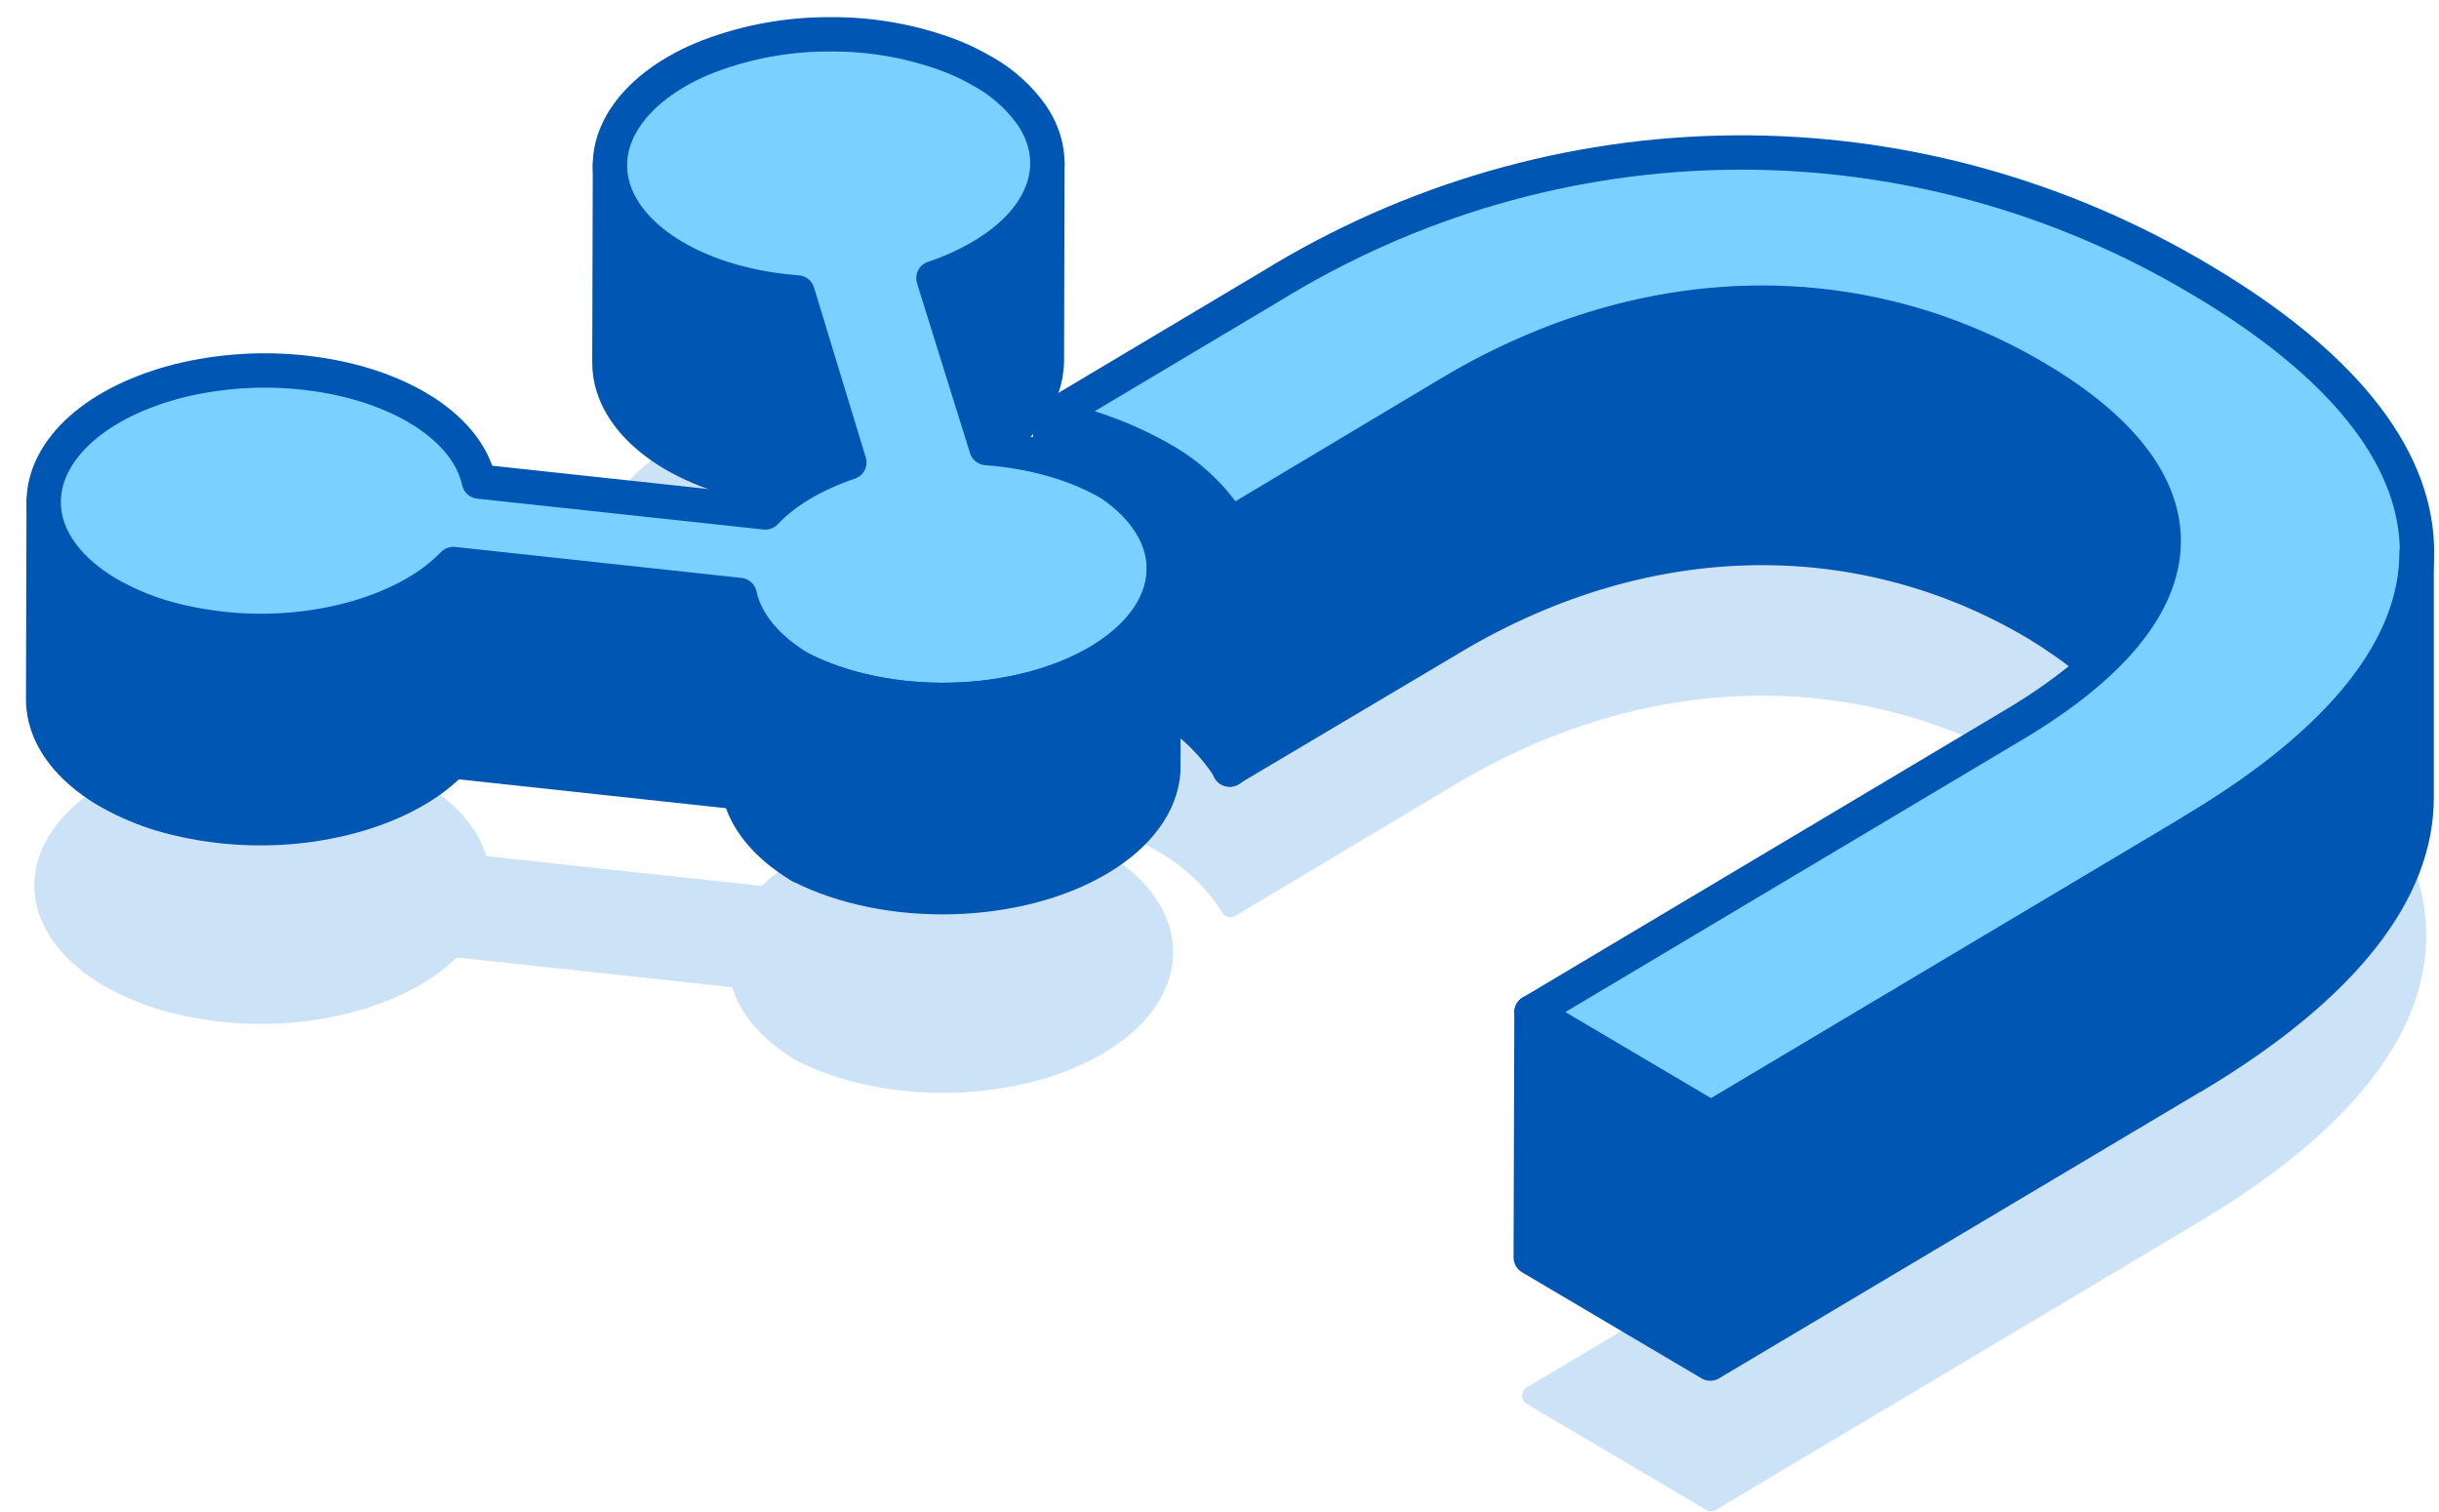
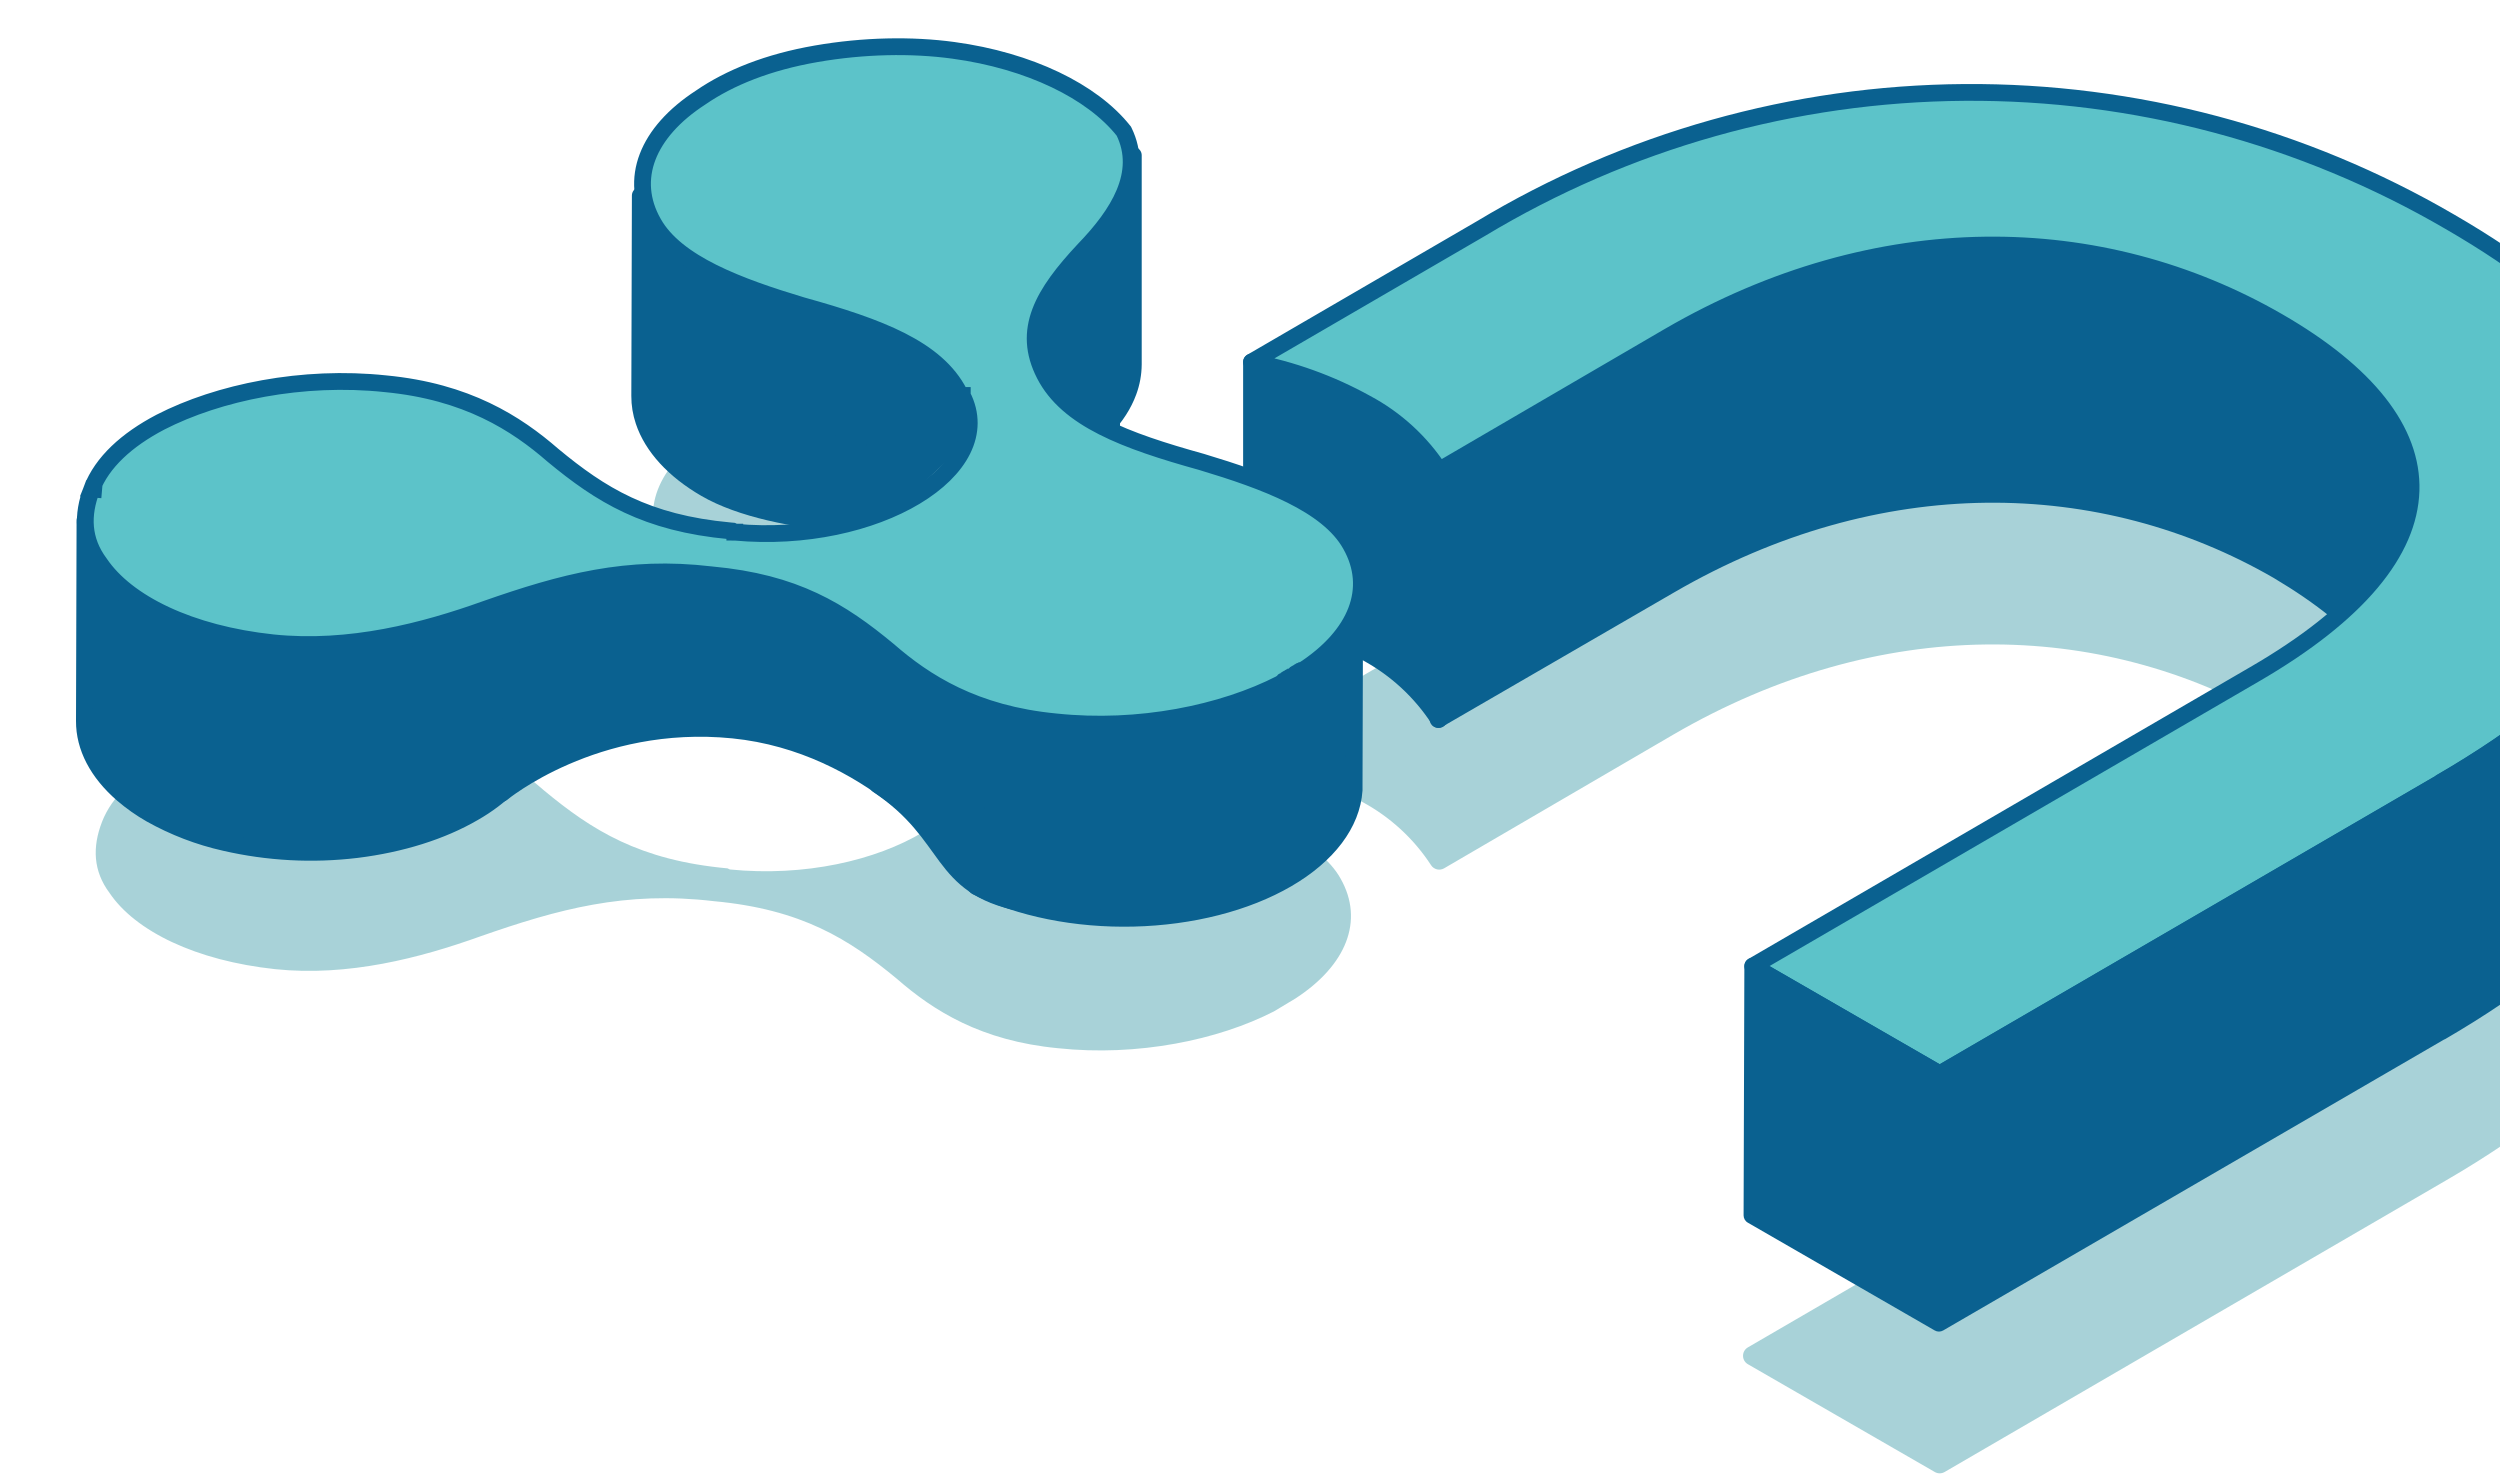
- <svg xmlns="http://www.w3.org/2000/svg" width="71" height="44" viewBox="0 0 71 44" fill="none">
-   <g opacity="0.2">
-     <path d="M12.544 22.95C13.36 23.488 13.93 24.166 14.157 24.926L22.177 25.791C22.733 25.238 23.495 24.782 24.386 24.451L23.013 19.939C21.676 19.817 20.435 19.447 19.462 18.868C19.341 18.796 19.224 18.721 19.112 18.643C18.372 18.128 17.844 17.491 17.612 16.78C17.342 15.949 17.501 15.096 18.038 14.339C18.568 13.591 19.443 12.965 20.533 12.541L20.535 12.54C21.702 12.098 22.937 11.876 24.181 11.885C25.419 11.875 26.65 12.098 27.81 12.544L27.813 12.545C28.143 12.677 28.463 12.834 28.77 13.015C29.354 13.342 29.86 13.798 30.253 14.348L30.258 14.354C30.772 15.114 30.901 15.97 30.606 16.797C30.314 17.611 29.634 18.331 28.693 18.878C28.315 19.098 27.92 19.285 27.512 19.436L28.918 23.945C30.255 24.068 31.495 24.437 32.469 25.015C32.472 25.016 32.474 25.017 32.477 25.019C32.478 25.02 32.479 25.02 32.48 25.021L32.484 25.024C33.587 25.777 34.217 26.794 34.146 27.884C34.076 28.968 33.323 29.948 32.136 30.655C30.946 31.364 29.366 31.774 27.718 31.814C26.069 31.855 24.453 31.525 23.19 30.879C23.185 30.876 23.18 30.874 23.175 30.871C22.236 30.313 21.567 29.576 21.318 28.742L13.295 27.875C12.991 28.169 12.653 28.425 12.29 28.637C11.358 29.194 10.183 29.569 8.917 29.729L8.916 29.729C7.654 29.885 6.376 29.815 5.137 29.523C4.387 29.35 3.665 29.067 2.994 28.681L2.993 28.68C2.697 28.507 2.419 28.306 2.161 28.079L2.161 28.078C1.418 27.42 0.995 26.617 1 25.766C1.005 24.916 1.432 24.111 2.179 23.444C2.926 22.778 3.968 22.277 5.166 21.975L5.168 21.974C6.406 21.674 7.685 21.595 8.949 21.742C10.213 21.888 11.381 22.253 12.307 22.802C12.388 22.85 12.467 22.899 12.544 22.95Z" fill="#006FD6" />
-     <path d="M50.497 15.325C55.31 15.29 60.044 16.582 64.202 19.066C68.233 21.453 70.554 24.189 70.628 27.09C70.703 29.998 68.518 32.899 63.967 35.605L49.945 43.962C49.861 44.012 49.757 44.012 49.673 43.962L44.447 40.874C44.363 40.824 44.311 40.732 44.311 40.633C44.311 40.534 44.362 40.442 44.446 40.392L58.468 32.034C61.376 30.308 62.664 28.58 62.712 27.006C62.761 25.441 61.585 23.857 59.132 22.407C54.271 19.535 48.134 19.398 42.368 22.834L35.956 26.667C35.831 26.742 35.67 26.703 35.591 26.578C35.104 25.813 34.436 25.186 33.65 24.755L33.646 24.753C32.671 24.2 31.616 23.811 30.521 23.6C30.41 23.579 30.323 23.489 30.303 23.374C30.284 23.259 30.337 23.145 30.435 23.086L36.845 19.265C40.969 16.721 45.684 15.36 50.497 15.325Z" fill="#006FD6" />
-   </g>
-   <path d="M35.809 15.264V22.405C35.3 21.602 34.602 20.942 33.779 20.488C32.778 19.921 31.696 19.521 30.572 19.305V12.164C31.696 12.38 32.778 12.78 33.779 13.347C34.602 13.801 35.3 14.46 35.809 15.264Z" fill="#0056B3" stroke="#0056B3" stroke-linejoin="round" />
-   <path fill-rule="evenodd" clip-rule="evenodd" d="M62.987 22.909V15.757C62.987 14.048 61.694 12.438 59.279 11.003C54.33 8.079 48.089 7.947 42.243 11.43V11.463L42.232 11.441L35.809 15.264L35.787 22.405L42.269 18.556L42.269 18.556C48.097 15.089 54.338 15.224 59.268 18.144C61.694 19.623 62.987 21.211 62.987 22.909Z" fill="#0056B3" />
-   <path d="M62.487 22.909C62.487 23.185 62.711 23.409 62.987 23.409C63.263 23.409 63.487 23.185 63.487 22.909H62.487ZM59.279 11.003L59.534 10.573L59.533 10.573L59.279 11.003ZM42.243 11.43L41.987 11.001C41.835 11.091 41.743 11.254 41.743 11.43H42.243ZM42.243 11.463L41.797 11.69C41.902 11.896 42.135 12.003 42.359 11.949C42.584 11.895 42.743 11.694 42.743 11.463H42.243ZM42.232 11.441L42.677 11.214C42.614 11.091 42.503 10.999 42.37 10.961C42.237 10.922 42.095 10.941 41.976 11.011L42.232 11.441ZM35.809 15.264L35.553 14.834C35.402 14.924 35.309 15.086 35.309 15.262L35.809 15.264ZM35.787 22.405L35.287 22.404C35.287 22.584 35.383 22.75 35.539 22.839C35.695 22.928 35.888 22.927 36.042 22.835L35.787 22.405ZM42.269 18.556L42.525 18.986C42.586 18.949 42.639 18.9 42.679 18.842L42.269 18.556ZM42.269 18.556L42.014 18.126C41.953 18.162 41.9 18.211 41.859 18.27L42.269 18.556ZM59.268 18.144L59.528 17.717L59.523 17.714L59.268 18.144ZM62.487 15.757V22.909H63.487V15.757H62.487ZM59.023 11.433C61.397 12.843 62.487 14.323 62.487 15.757H63.487C63.487 13.773 61.99 12.032 59.534 10.573L59.023 11.433ZM42.498 11.86C48.195 8.466 54.24 8.606 59.024 11.433L59.533 10.573C54.42 7.551 47.983 7.428 41.987 11.001L42.498 11.86ZM42.743 11.463V11.43H41.743V11.463H42.743ZM41.786 11.669L41.797 11.69L42.688 11.235L42.677 11.214L41.786 11.669ZM36.064 15.693L42.487 11.871L41.976 11.011L35.553 14.834L36.064 15.693ZM36.287 22.407L36.309 15.265L35.309 15.262L35.287 22.404L36.287 22.407ZM42.014 18.126L35.532 21.975L36.042 22.835L42.525 18.986L42.014 18.126ZM41.859 18.27L41.859 18.27L42.679 18.842L42.679 18.842L41.859 18.27ZM59.523 17.714C54.428 14.697 47.991 14.57 42.014 18.126L42.525 18.985C48.203 15.608 54.248 15.752 59.013 18.575L59.523 17.714ZM63.487 22.909C63.487 20.934 61.987 19.216 59.528 17.717L59.008 18.571C61.401 20.03 62.487 21.488 62.487 22.909H63.487Z" fill="#0056B3" />
-   <path d="M64.067 8.143C72.093 12.897 72.895 18.812 63.832 24.2L49.81 32.557L44.584 29.469L58.606 21.112C64.452 17.64 64.217 13.927 59.268 11.002C54.32 8.078 48.078 7.946 42.232 11.429L35.82 15.263C35.308 14.458 34.606 13.799 33.779 13.346C32.778 12.778 31.696 12.379 30.572 12.163L36.985 8.341C41.067 5.822 45.735 4.475 50.499 4.44C55.264 4.405 59.95 5.685 64.067 8.143Z" fill="#7AD1FF" stroke="#0056B3" stroke-linejoin="round" />
-   <path fill-rule="evenodd" clip-rule="evenodd" d="M70.349 16.084V23.225C70.349 25.92 68.265 28.702 63.819 31.352V31.292L63.809 31.352L49.787 39.699L49.808 32.557L63.819 24.211V24.2C68.276 21.549 70.349 18.778 70.349 16.084ZM49.808 32.557L49.787 39.699L44.56 36.61L44.582 29.469L49.808 32.557Z" fill="#0056B3" />
-   <path d="M70.849 16.084C70.849 15.808 70.626 15.584 70.349 15.584C70.073 15.584 69.849 15.808 69.849 16.084H70.849ZM63.819 31.352H63.319C63.319 31.532 63.416 31.698 63.572 31.787C63.729 31.876 63.921 31.874 64.075 31.782L63.819 31.352ZM63.819 31.292H64.319C64.319 31.032 64.121 30.816 63.862 30.794C63.603 30.772 63.371 30.951 63.327 31.207L63.819 31.292ZM63.809 31.352L64.065 31.782C64.19 31.707 64.277 31.581 64.302 31.438L63.809 31.352ZM49.787 39.699L49.287 39.697C49.286 39.877 49.383 40.044 49.539 40.133C49.696 40.222 49.888 40.22 50.043 40.128L49.787 39.699ZM49.808 32.557L49.552 32.128C49.401 32.218 49.309 32.38 49.308 32.556L49.808 32.557ZM63.819 24.211L64.075 24.641C64.227 24.551 64.319 24.387 64.319 24.211H63.819ZM63.819 24.2L63.564 23.77C63.412 23.86 63.319 24.024 63.319 24.2H63.819ZM49.787 39.699L49.532 40.129C49.687 40.22 49.878 40.222 50.034 40.133C50.19 40.045 50.286 39.879 50.287 39.7L49.787 39.699ZM49.808 32.557L50.308 32.559C50.309 32.381 50.215 32.217 50.062 32.127L49.808 32.557ZM44.56 36.61L44.06 36.608C44.06 36.786 44.154 36.95 44.306 37.04L44.56 36.61ZM44.582 29.469L44.836 29.038C44.682 28.947 44.491 28.945 44.335 29.034C44.179 29.122 44.083 29.288 44.082 29.467L44.582 29.469ZM70.849 23.225V16.084H69.849V23.225H70.849ZM64.075 31.782C68.56 29.108 70.849 26.196 70.849 23.225H69.849C69.849 25.643 67.971 28.295 63.563 30.923L64.075 31.782ZM63.319 31.292V31.352H64.319V31.292H63.319ZM63.327 31.207L63.316 31.267L64.302 31.438L64.312 31.377L63.327 31.207ZM63.553 30.923L49.531 39.269L50.043 40.128L64.065 31.782L63.553 30.923ZM50.287 39.7L50.308 32.559L49.308 32.556L49.287 39.697L50.287 39.7ZM50.064 32.987L64.075 24.641L63.563 23.782L49.552 32.128L50.064 32.987ZM63.319 24.2V24.211H64.319V24.2H63.319ZM69.849 16.084C69.849 18.502 67.982 21.143 63.564 23.77L64.075 24.63C68.57 21.956 70.849 19.055 70.849 16.084H69.849ZM50.287 39.7L50.308 32.559L49.308 32.556L49.287 39.697L50.287 39.7ZM44.306 37.04L49.532 40.129L50.041 39.268L44.815 36.179L44.306 37.04ZM44.082 29.467L44.06 36.608L45.06 36.611L45.082 29.47L44.082 29.467ZM50.062 32.127L44.836 29.038L44.328 29.899L49.554 32.988L50.062 32.127Z" fill="#0056B3" />
-   <path d="M30.49 4.76L30.475 10.502C30.473 10.768 30.426 11.032 30.335 11.282C30.073 12.017 29.448 12.691 28.543 13.217C28.103 13.474 27.638 13.683 27.156 13.843L27.172 8.101C27.654 7.942 28.119 7.732 28.559 7.475C29.465 6.948 30.089 6.275 30.351 5.54C30.442 5.291 30.489 5.026 30.49 4.76Z" fill="#0056B3" stroke="#0056B3" stroke-linejoin="round" />
-   <path d="M17.74 10.556L17.756 4.814C17.756 5.06 17.794 5.303 17.871 5.535C18.11 6.27 18.712 6.944 19.599 7.471C20.574 8.049 21.847 8.418 23.218 8.521L23.202 14.262C21.827 14.16 20.559 13.793 19.583 13.213C18.696 12.686 18.094 12.012 17.855 11.277C17.778 11.045 17.739 10.801 17.74 10.556Z" fill="#0056B3" stroke="#0056B3" stroke-linejoin="round" />
-   <path d="M24.724 13.471L24.707 19.213L23.201 14.263L23.217 8.521L24.724 13.471Z" fill="#0056B3" stroke="#0056B3" stroke-linejoin="round" />
-   <path d="M21.532 17.326L21.516 23.068L13.182 22.168L13.198 16.426L21.532 17.326Z" fill="#0056B3" stroke="#0056B3" stroke-linejoin="round" />
-   <path d="M13.198 16.425L13.182 22.166C12.87 22.483 12.519 22.755 12.138 22.978C11.245 23.512 10.107 23.877 8.868 24.034C7.637 24.186 6.39 24.119 5.182 23.834C4.457 23.667 3.759 23.393 3.112 23.02C2.831 22.856 2.567 22.665 2.322 22.45C1.624 21.83 1.251 21.098 1.256 20.349L1.272 14.607C1.272 15.356 1.639 16.088 2.338 16.708C2.583 16.923 2.847 17.114 3.128 17.278C3.775 17.651 4.473 17.925 5.198 18.092C6.406 18.377 7.653 18.445 8.884 18.293C10.122 18.141 11.261 17.775 12.154 17.236C12.535 17.014 12.886 16.741 13.198 16.425Z" fill="#0056B3" stroke="#0056B3" stroke-linejoin="round" />
-   <path d="M23.313 19.469L23.297 25.211C22.323 24.632 21.699 23.878 21.518 23.066L21.534 17.324C21.713 18.138 22.339 18.892 23.313 19.469Z" fill="#0056B3" stroke="#0056B3" stroke-linejoin="round" />
-   <path d="M28.637 2.094C29.187 2.403 29.664 2.831 30.034 3.349C30.503 4.042 30.613 4.804 30.35 5.538C30.088 6.271 29.464 6.946 28.559 7.472C28.119 7.729 27.654 7.939 27.172 8.098L28.715 13.044C30.089 13.147 31.357 13.514 32.333 14.092C33.387 14.812 33.937 15.745 33.875 16.702C33.813 17.659 33.143 18.57 32 19.251C30.857 19.932 29.324 20.333 27.711 20.373C26.098 20.413 24.528 20.089 23.311 19.467C22.337 18.888 21.707 18.134 21.532 17.322L13.197 16.421C12.886 16.738 12.535 17.01 12.154 17.233C11.26 17.767 10.122 18.133 8.883 18.289C7.653 18.441 6.405 18.373 5.197 18.088C4.472 17.922 3.775 17.648 3.127 17.275C2.847 17.111 2.583 16.92 2.338 16.704C1.638 16.084 1.267 15.353 1.272 14.604C1.276 13.855 1.652 13.12 2.357 12.491C3.063 11.862 4.062 11.377 5.23 11.082C6.438 10.789 7.686 10.712 8.919 10.856C10.153 10.998 11.283 11.354 12.171 11.879C13.147 12.459 13.767 13.21 13.942 14.02L22.278 14.919C22.851 14.311 23.699 13.807 24.724 13.463L23.217 8.514C21.843 8.412 20.573 8.044 19.599 7.464C18.711 6.937 18.109 6.263 17.87 5.528C17.631 4.793 17.766 4.033 18.257 3.34C18.748 2.647 19.573 2.049 20.63 1.638C21.766 1.207 22.969 0.991 24.18 1C25.387 0.99 26.585 1.208 27.714 1.641C28.032 1.768 28.341 1.92 28.637 2.094Z" fill="#7AD1FF" stroke="#0056B3" stroke-linejoin="round" />
-   <path d="M33.881 16.564L33.865 22.306C33.865 22.353 33.865 22.4 33.865 22.447C33.803 23.404 33.133 24.315 31.989 24.996C30.846 25.677 29.314 26.078 27.701 26.118C26.088 26.158 24.517 25.834 23.301 25.212L23.317 19.47C24.533 20.092 26.105 20.416 27.717 20.376C29.328 20.336 30.861 19.935 32.005 19.254C33.15 18.573 33.819 17.662 33.881 16.705C33.88 16.658 33.881 16.611 33.881 16.564Z" fill="#0056B3" stroke="#0056B3" stroke-linejoin="round" />
+ <svg xmlns="http://www.w3.org/2000/svg" width="149" height="88" viewBox="0 0 149 88" fill="none">
+   <path d="M66.252 12.607V26.474C65.239 24.914 63.849 23.634 62.211 22.752C60.22 21.65 58.066 20.874 55.83 20.455V6.588C58.066 7.007 60.22 7.783 62.211 8.885C63.849 9.766 65.239 11.046 66.252 12.607Z" fill="#0A6190" stroke="#0A6190" stroke-linejoin="round" />
+   <path opacity="0.5" d="M117.073 28.155C127.335 28.083 137.428 30.771 146.295 35.938C154.888 40.904 159.837 46.597 159.996 52.631C160.156 58.681 155.497 64.716 145.794 70.346L115.898 87.732C115.718 87.836 115.497 87.837 115.317 87.733L104.174 81.307C103.995 81.204 103.885 81.013 103.884 80.806C103.884 80.6 103.994 80.408 104.172 80.305L134.07 62.918C140.268 59.326 143.014 55.731 143.118 52.457C143.221 49.2 140.715 45.905 135.483 42.888C125.121 36.913 112.035 36.63 99.742 43.776L86.07 51.751C85.804 51.907 85.462 51.826 85.293 51.567C84.255 49.974 82.831 48.67 81.153 47.774L81.145 47.77C79.067 46.619 76.818 45.809 74.483 45.371C74.245 45.327 74.06 45.139 74.019 44.9C73.978 44.662 74.09 44.423 74.299 44.301L87.967 36.351C96.759 31.059 106.812 28.228 117.073 28.155Z" fill="#51A6B1" />
+   <path d="M85.756 28.026V42.883C84.67 41.211 83.181 39.84 81.426 38.895C79.294 37.714 76.986 36.883 74.59 36.434V21.577C76.986 22.026 79.294 22.857 81.426 24.038C83.181 24.983 84.67 26.354 85.756 28.026Z" fill="#0A6190" stroke="#0A6190" stroke-linejoin="round" />
+   <path fill-rule="evenodd" clip-rule="evenodd" d="M143.702 43.93V29.05C143.702 25.496 140.945 22.146 135.795 19.161C125.245 13.077 111.937 12.803 99.473 20.05V20.117L99.45 20.073L85.755 28.025L85.71 42.882L99.53 34.874L99.53 34.873C111.955 27.661 125.261 27.943 135.773 34.018C140.945 37.094 143.702 40.398 143.702 43.93Z" fill="#0A6190" />
+   <path d="M143.202 43.93C143.202 44.206 143.426 44.43 143.702 44.43C143.979 44.43 144.202 44.206 144.202 43.93H143.202ZM135.795 19.161L136.046 18.728L136.045 18.728L135.795 19.161ZM99.473 20.05L99.222 19.617C99.068 19.707 98.973 19.872 98.973 20.05H99.473ZM99.473 20.117L99.03 20.348C99.137 20.552 99.369 20.657 99.592 20.602C99.816 20.547 99.973 20.347 99.973 20.117H99.473ZM99.45 20.073L99.893 19.841C99.83 19.72 99.72 19.63 99.589 19.592C99.458 19.554 99.317 19.572 99.199 19.64L99.45 20.073ZM85.755 28.025L85.504 27.593C85.35 27.682 85.256 27.846 85.255 28.024L85.755 28.025ZM85.71 42.882L85.21 42.881C85.209 43.06 85.304 43.225 85.459 43.315C85.614 43.405 85.805 43.405 85.96 43.315L85.71 42.882ZM99.53 34.874L99.781 35.306C99.842 35.271 99.895 35.223 99.936 35.165L99.53 34.874ZM99.53 34.873L99.279 34.441C99.218 34.477 99.165 34.525 99.124 34.583L99.53 34.873ZM135.773 34.018L136.028 33.588L136.023 33.585L135.773 34.018ZM143.202 29.05V43.93H144.202V29.05H143.202ZM135.545 19.593C140.657 22.557 143.202 25.777 143.202 29.05H144.202C144.202 25.214 141.233 21.735 136.046 18.728L135.545 19.593ZM99.724 20.482C112.041 13.322 125.157 13.604 135.546 19.594L136.045 18.728C125.333 12.55 111.834 12.285 99.222 19.617L99.724 20.482ZM99.973 20.117V20.05H98.973V20.117H99.973ZM99.007 20.304L99.03 20.348L99.916 19.885L99.893 19.841L99.007 20.304ZM86.006 28.457L99.701 20.505L99.199 19.64L85.504 27.593L86.006 28.457ZM86.21 42.884L86.255 28.027L85.255 28.024L85.21 42.881L86.21 42.884ZM99.279 34.441L85.459 42.45L85.96 43.315L99.781 35.306L99.279 34.441ZM99.124 34.583L99.123 34.583L99.936 35.165L99.937 35.164L99.124 34.583ZM136.023 33.585C125.349 27.417 111.852 27.143 99.279 34.441L99.781 35.306C112.059 28.18 125.173 28.47 135.522 34.451L136.023 33.585ZM144.202 43.93C144.202 40.115 141.23 36.682 136.028 33.588L135.517 34.448C140.66 37.507 143.202 40.681 143.202 43.93H144.202Z" fill="#0A6190" />
+   <path d="M146.005 13.214C163.117 23.103 164.826 35.408 145.503 46.619L115.607 64.006L104.464 57.58L134.36 40.193C146.825 32.97 146.324 25.245 135.773 19.161C125.223 13.077 111.915 12.803 99.451 20.05L85.779 28.025C84.687 26.351 83.19 24.979 81.426 24.037C79.294 22.857 76.986 22.026 74.59 21.576L88.263 13.624C96.966 8.384 106.919 5.581 117.077 5.509C127.236 5.437 137.227 8.098 146.005 13.214Z" fill="#5CC3C9" stroke="#0A6190" stroke-linejoin="round" />
+   <path fill-rule="evenodd" clip-rule="evenodd" d="M159.403 29.734V44.591C159.403 50.197 154.959 55.985 145.48 61.499V61.372L145.457 61.499L115.561 78.863L115.561 78.863L104.418 72.437L104.464 57.58L115.607 64.006V64.006L145.48 46.642V46.619C154.982 41.105 159.403 35.34 159.403 29.734Z" fill="#0A6190" />
+   <path d="M159.903 29.734C159.903 29.458 159.679 29.234 159.403 29.234C159.127 29.234 158.903 29.458 158.903 29.734H159.903ZM145.48 61.499H144.98C144.98 61.678 145.076 61.843 145.231 61.932C145.386 62.022 145.577 62.021 145.731 61.931L145.48 61.499ZM145.48 61.372H145.98C145.98 61.113 145.782 60.897 145.524 60.874C145.266 60.851 145.033 61.03 144.988 61.285L145.48 61.372ZM145.457 61.499L145.709 61.932C145.836 61.858 145.924 61.732 145.95 61.587L145.457 61.499ZM115.561 78.863L115.061 78.862C115.061 79.041 115.156 79.207 115.311 79.296C115.466 79.386 115.657 79.385 115.812 79.296L115.561 78.863ZM115.561 78.863L116.061 78.864C116.062 78.685 115.966 78.519 115.811 78.43L115.561 78.863ZM104.418 72.437L103.918 72.435C103.918 72.615 104.013 72.781 104.169 72.87L104.418 72.437ZM104.464 57.58L104.714 57.147C104.559 57.058 104.369 57.058 104.215 57.147C104.06 57.236 103.965 57.4 103.964 57.578L104.464 57.58ZM115.607 64.006H116.107C116.107 63.827 116.011 63.662 115.857 63.573L115.607 64.006ZM115.607 64.006H115.107C115.107 64.185 115.202 64.35 115.357 64.439C115.513 64.528 115.703 64.528 115.858 64.438L115.607 64.006ZM145.48 46.642L145.731 47.075C145.885 46.985 145.98 46.821 145.98 46.642H145.48ZM145.48 46.619L145.229 46.187C145.075 46.276 144.98 46.441 144.98 46.619H145.48ZM159.903 44.591V29.734H158.903V44.591H159.903ZM145.731 61.931C155.245 56.397 159.903 50.479 159.903 44.591H158.903C158.903 49.914 154.673 55.573 145.229 61.067L145.731 61.931ZM144.98 61.372V61.499H145.98V61.372H144.98ZM144.988 61.285L144.965 61.412L145.95 61.587L145.972 61.459L144.988 61.285ZM145.206 61.067L115.31 78.431L115.812 79.296L145.709 61.932L145.206 61.067ZM116.061 78.865L116.061 78.864L115.061 78.861L115.061 78.862L116.061 78.865ZM104.169 72.87L115.311 79.296L115.811 78.43L104.668 72.004L104.169 72.87ZM103.964 57.578L103.918 72.435L104.918 72.439L104.964 57.581L103.964 57.578ZM115.857 63.573L104.714 57.147L104.214 58.013L115.357 64.439L115.857 63.573ZM116.107 64.006V64.006H115.107V64.006H116.107ZM115.858 64.438L145.731 47.075L145.229 46.21L115.356 63.574L115.858 64.438ZM144.98 46.619V46.642H145.98V46.619H144.98ZM158.903 29.734C158.903 35.057 154.696 40.693 145.229 46.187L145.731 47.052C155.268 41.517 159.903 35.623 159.903 29.734H158.903Z" fill="#0A6190" />
+   <path opacity="0.5" d="M56.638 23.112C54.269 22.79 51.523 22.838 48.796 23.313C46.069 23.787 43.883 24.664 42.231 25.802C39.177 27.782 38.116 30.457 39.534 32.953C40.811 35.242 44.403 36.577 48.115 37.694C52.751 38.983 56.343 40.318 57.772 43.098C57.772 43.098 57.773 43.098 57.906 43.163C60.468 47.882 52.435 52.709 43.498 51.82C43.498 51.82 43.498 51.82 43.364 51.755C38.109 51.274 35.283 49.479 32.432 47.117C30.256 45.223 27.43 43.428 22.831 42.989C18.098 42.485 13.3 43.477 9.972 45.185C8.054 46.192 6.67 47.46 6.082 48.978C5.494 50.496 5.556 51.914 6.529 53.221C8.067 55.499 11.677 57.259 16.41 57.763C20.747 58.213 25.017 57.103 28.624 55.809C33.264 54.185 37.273 53.087 42.534 53.709C47.789 54.191 50.615 55.985 53.466 58.347C55.642 60.242 58.468 62.037 63.067 62.475C67.8 62.979 72.598 61.988 75.926 60.28C76.181 60.127 76.308 60.05 76.563 59.897C76.818 59.743 76.946 59.667 77.201 59.514C80.255 57.533 81.316 54.858 79.898 52.362C78.621 50.074 75.029 48.738 71.317 47.622C66.681 46.332 63.089 44.997 61.66 42.218C60.23 39.438 61.57 37.177 64.071 34.51C66.074 32.434 67.542 30.096 66.392 27.731C64.592 25.465 60.982 23.704 56.638 23.112Z" fill="#51A6B1" />
+   <path d="M67.546 9.255V21.72C67.542 22.274 67.441 22.824 67.248 23.344C66.688 24.873 65.357 26.275 63.428 27.369C62.489 27.903 61.498 28.339 60.47 28.671L60.504 16.725C61.532 16.394 62.523 15.958 63.462 15.424C65.391 14.327 65.657 12.888 66.216 11.359C66.41 10.84 66.215 8.617 66.216 8.062L67.546 9.255Z" fill="#0A6190" stroke="#0A6190" stroke-linejoin="round" />
+   <path d="M38.127 23.599L38.161 11.654C38.16 12.164 38.242 12.67 38.405 13.153C38.916 14.682 40.862 16.006 42.755 17.102C44.833 18.304 47.41 19.028 50.334 19.241L50.3 31.186C47.369 30.974 44.138 30.333 42.057 29.126C40.164 28.029 38.882 26.628 38.371 25.099C38.208 24.616 38.125 24.109 38.127 23.599Z" fill="#0A6190" stroke="#0A6190" stroke-linejoin="round" />
+   <path d="M56.88 23.082V26.379L51.109 31.73L51.144 19.784L56.88 23.082Z" fill="#0A6190" stroke="#0A6190" stroke-linejoin="round" />
+   <path d="M56.055 40.212L56.88 50.928C56.88 50.928 51.934 44.333 43.69 43.509C35.447 42.685 29.913 47.282 29.913 47.282L29.913 34.803L44.514 33.617L56.055 40.212Z" fill="#0A6190" stroke="#0A6190" stroke-linejoin="round" />
+   <path d="M30.491 34.803L30.457 46.748C29.793 47.406 29.045 47.973 28.232 48.436C26.327 49.547 23.902 50.307 21.259 50.634C18.635 50.951 15.976 50.809 13.4 50.216C11.854 49.869 10.368 49.299 8.987 48.524C8.389 48.183 7.825 47.785 7.304 47.337C5.814 46.047 5.02 44.526 5.03 42.968L5.064 31.022C5.064 32.58 5.846 34.102 7.338 35.391C7.86 35.84 8.423 36.237 9.021 36.578C10.402 37.353 11.889 37.924 13.434 38.271C16.01 38.864 18.669 39.005 21.293 38.688C23.934 38.373 26.361 37.611 28.266 36.49C29.079 36.028 29.827 35.46 30.491 34.803Z" fill="#0A6190" stroke="#0A6190" stroke-linejoin="round" />
+   <path d="M59.72 41.826L60.862 53.821C55.833 52.815 56.839 49.797 52.312 46.779L55.927 37.364C56.31 39.057 57.644 40.625 59.72 41.826Z" fill="#0A6190" stroke="#0A6190" stroke-linejoin="round" />
+   <path d="M80.74 34.849L80.706 46.795C80.706 46.892 80.706 46.99 80.706 47.088C80.574 49.078 79.145 50.974 76.707 52.39C74.27 53.807 71.002 54.642 67.563 54.725C64.124 54.808 60.776 54.134 58.182 52.839L58.216 40.894C60.81 42.188 64.161 42.862 67.597 42.779C71.034 42.696 74.302 41.861 76.742 40.444C79.181 39.028 80.608 37.133 80.74 35.142C80.737 35.044 80.74 34.947 80.74 34.849Z" fill="#0A6190" stroke="#0A6190" stroke-linejoin="round" />
+   <path d="M47.792 18.207L47.8 18.21L47.809 18.212C52.416 19.494 55.813 20.777 57.174 23.421L57.219 23.51L57.344 23.571L57.344 23.571L57.344 23.571L57.344 23.571L57.344 23.571L57.344 23.571L57.344 23.571L57.344 23.571L57.344 23.571L57.344 23.571L57.344 23.571L57.344 23.571L57.344 23.571L57.344 23.571L57.344 23.571L57.344 23.571L57.344 23.571L57.344 23.571L57.344 23.571L57.344 23.571L57.344 23.571L57.344 23.571L57.344 23.571L57.344 23.571L57.344 23.571L57.344 23.571L57.344 23.571L57.344 23.571L57.344 23.571L57.344 23.571L57.344 23.571L57.344 23.571L57.344 23.571L57.344 23.571L57.344 23.571L57.344 23.571L57.344 23.571L57.344 23.571L57.344 23.571L57.345 23.571L57.345 23.571L57.345 23.571L57.345 23.571L57.345 23.571L57.345 23.571L57.345 23.571L57.345 23.571L57.345 23.571L57.345 23.571L57.345 23.571L57.345 23.571L57.345 23.571L57.345 23.571L57.345 23.571L57.345 23.571L57.345 23.571L57.345 23.571L57.345 23.571L57.345 23.572L57.345 23.572L57.345 23.572L57.345 23.572L57.345 23.572L57.345 23.572L57.345 23.572L57.345 23.572L57.345 23.572L57.346 23.572L57.346 23.572L57.346 23.572L57.346 23.572L57.346 23.572L57.346 23.572L57.346 23.572L57.346 23.572L57.346 23.572L57.346 23.572L57.346 23.572L57.346 23.572L57.346 23.572L57.346 23.572L57.346 23.572L57.346 23.572L57.346 23.572L57.346 23.572L57.346 23.572L57.346 23.572L57.346 23.572L57.346 23.572L57.346 23.572L57.347 23.572L57.347 23.572L57.347 23.572L57.347 23.572L57.347 23.572L57.347 23.572L57.347 23.572L57.347 23.572L57.347 23.572L57.347 23.572L57.347 23.573L57.347 23.573L57.347 23.573L57.347 23.573L57.347 23.573L57.348 23.573L57.348 23.573L57.348 23.573L57.348 23.573L57.348 23.573L57.348 23.573L57.348 23.573L57.348 23.573L57.348 23.573L57.348 23.573L57.348 23.573L57.348 23.573L57.349 23.573L57.349 23.573L57.349 23.573L57.349 23.573L57.349 23.573L57.349 23.573L57.349 23.573L57.349 23.573L57.349 23.573L57.349 23.573L57.349 23.573L57.349 23.574L57.35 23.574L57.35 23.574L57.35 23.574L57.35 23.574L57.35 23.574L57.35 23.574L57.35 23.574L57.35 23.574L57.35 23.574L57.35 23.574L57.351 23.574L57.351 23.574L57.351 23.574L57.351 23.574L57.351 23.574L57.351 23.574L57.351 23.574L57.351 23.575L57.352 23.575L57.352 23.575L57.352 23.575L57.352 23.575L57.352 23.575L57.352 23.575L57.352 23.575L57.352 23.575L57.352 23.575L57.353 23.575L57.353 23.575L57.353 23.575L57.353 23.575L57.353 23.575L57.353 23.575L57.353 23.576L57.353 23.576L57.354 23.576L57.354 23.576L57.354 23.576L57.354 23.576L57.354 23.576L57.354 23.576L57.355 23.576L57.355 23.576L57.355 23.576C59.627 27.995 52.159 32.483 43.804 31.718L43.804 31.718L43.803 31.718L43.802 31.718L43.801 31.717L43.801 31.717L43.8 31.716L43.799 31.716L43.798 31.716L43.797 31.715L43.797 31.715L43.796 31.715L43.795 31.714L43.794 31.714L43.794 31.713L43.793 31.713L43.668 31.652L43.501 31.637C38.503 31.18 35.793 29.485 32.96 27.139C30.764 25.228 27.825 23.336 22.977 22.872C18.021 22.346 13.019 23.385 9.56 25.16L9.56 25.16L9.555 25.163C7.545 26.218 6.091 27.55 5.474 29.142L6.082 29.194L5.474 29.142C4.868 30.706 4.923 32.194 5.948 33.574C7.556 35.95 11.323 37.785 16.258 38.311L16.261 38.311C20.851 38.787 25.307 37.609 28.942 36.305C33.556 34.691 37.368 33.664 42.369 34.256L42.383 34.257L42.397 34.259C47.395 34.716 50.105 36.411 52.938 38.757C55.134 40.668 58.073 42.56 62.921 43.023C67.877 43.55 72.879 42.511 76.338 40.735L76.357 40.725L76.375 40.715L76.377 40.714L76.378 40.713L76.38 40.712L76.381 40.711L76.383 40.71L76.384 40.709L76.385 40.708L76.387 40.707L76.388 40.707L76.39 40.706L76.391 40.705L76.393 40.704L76.394 40.703L76.396 40.702L76.397 40.701L76.399 40.7L76.4 40.7L76.402 40.699L76.403 40.698L76.404 40.697L76.406 40.696L76.407 40.695L76.409 40.694L76.41 40.694L76.412 40.693L76.413 40.692L76.415 40.691L76.416 40.69L76.417 40.689L76.419 40.688L76.42 40.688L76.421 40.687L76.423 40.686L76.424 40.685L76.426 40.684L76.427 40.683L76.428 40.682L76.43 40.682L76.431 40.681L76.433 40.68L76.434 40.679L76.436 40.678L76.437 40.678L76.438 40.677L76.44 40.676L76.441 40.675L76.442 40.674L76.444 40.673L76.445 40.672L76.447 40.672L76.448 40.671L76.449 40.67L76.451 40.669L76.452 40.669L76.453 40.668L76.455 40.667L76.456 40.666L76.457 40.665L76.459 40.664L76.46 40.664L76.461 40.663L76.463 40.662L76.464 40.661L76.465 40.66L76.467 40.66L76.468 40.659L76.469 40.658L76.471 40.657L76.472 40.656L76.473 40.656L76.475 40.655L76.476 40.654L76.477 40.653L76.478 40.653L76.48 40.652L76.481 40.651L76.482 40.65L76.484 40.649L76.485 40.648L76.486 40.648L76.488 40.647L76.489 40.646L76.49 40.645L76.492 40.645L76.493 40.644L76.494 40.643L76.495 40.642L76.497 40.642L76.498 40.641L76.499 40.64L76.501 40.639L76.502 40.639L76.503 40.638L76.504 40.637L76.506 40.636L76.507 40.635L76.508 40.635L76.509 40.634L76.511 40.633L76.512 40.632L76.513 40.632L76.514 40.631L76.516 40.63L76.517 40.629L76.518 40.629L76.519 40.628L76.521 40.627L76.522 40.626L76.523 40.626L76.524 40.625L76.526 40.624L76.527 40.623L76.528 40.623L76.529 40.622L76.531 40.621L76.532 40.62L76.533 40.62L76.534 40.619L76.535 40.618L76.537 40.617L76.538 40.617L76.539 40.616L76.54 40.615L76.542 40.614L76.543 40.614L76.544 40.613L76.545 40.612L76.546 40.612L76.548 40.611L76.549 40.61L76.55 40.609L76.551 40.609L76.552 40.608L76.554 40.607L76.555 40.606L76.556 40.606L76.557 40.605L76.559 40.604L76.56 40.604L76.561 40.603L76.562 40.602L76.563 40.602L76.564 40.601L76.566 40.6L76.567 40.599L76.568 40.599L76.569 40.598L76.57 40.597L76.572 40.596L76.573 40.596L76.574 40.595L76.575 40.594L76.576 40.594L76.578 40.593L76.579 40.592L76.58 40.592L76.581 40.591L76.582 40.59L76.584 40.589L76.585 40.589L76.586 40.588L76.587 40.587L76.588 40.587L76.589 40.586L76.591 40.585L76.592 40.584L76.593 40.584L76.594 40.583L76.595 40.582L76.596 40.582L76.597 40.581L76.599 40.58L76.6 40.58L76.601 40.579L76.602 40.578L76.603 40.578L76.605 40.577L76.606 40.576L76.607 40.575L76.608 40.575L76.609 40.574L76.61 40.573L76.611 40.573L76.612 40.572L76.614 40.571L76.615 40.571L76.616 40.57L76.617 40.569L76.618 40.569L76.619 40.568L76.621 40.567L76.622 40.566L76.623 40.566L76.624 40.565L76.625 40.564L76.626 40.564L76.627 40.563L76.629 40.562L76.63 40.562L76.631 40.561L76.632 40.56L76.633 40.56L76.634 40.559L76.635 40.558L76.636 40.557L76.638 40.557L76.639 40.556L76.64 40.556L76.641 40.555L76.642 40.554L76.643 40.553L76.644 40.553L76.646 40.552L76.647 40.551L76.648 40.551L76.649 40.55L76.65 40.549L76.651 40.549L76.652 40.548L76.653 40.547L76.655 40.547L76.656 40.546L76.657 40.545L76.658 40.545L76.659 40.544L76.66 40.543L76.661 40.543L76.662 40.542L76.664 40.541L76.665 40.541L76.666 40.54L76.667 40.539L76.668 40.538L76.669 40.538L76.67 40.537L76.671 40.536L76.673 40.536L76.674 40.535L76.675 40.535L76.676 40.534L76.677 40.533L76.678 40.532L76.679 40.532L76.68 40.531L76.682 40.53L76.683 40.53L76.684 40.529L76.685 40.528L76.686 40.528L76.687 40.527L76.688 40.526L76.689 40.526L76.691 40.525L76.692 40.524L76.693 40.524L76.694 40.523L76.695 40.522L76.696 40.522L76.697 40.521L76.698 40.52L76.7 40.52L76.701 40.519L76.702 40.518L76.703 40.518L76.704 40.517L76.705 40.516L76.706 40.516L76.707 40.515L76.709 40.514L76.71 40.514L76.711 40.513L76.712 40.512L76.713 40.512L76.714 40.511L76.715 40.51L76.716 40.51L76.718 40.509L76.719 40.508L76.72 40.508L76.721 40.507L76.722 40.506L76.723 40.505L76.724 40.505L76.725 40.504L76.727 40.504L76.728 40.503L76.729 40.502L76.73 40.501L76.731 40.501L76.732 40.5L76.733 40.499L76.734 40.499L76.736 40.498L76.737 40.497L76.738 40.497L76.739 40.496L76.74 40.495L76.741 40.495L76.742 40.494L76.743 40.493L76.745 40.493L76.746 40.492L76.747 40.491L76.748 40.491L76.749 40.49L76.75 40.489L76.751 40.489L76.752 40.488L76.754 40.487L76.755 40.486L76.756 40.486L76.757 40.485L76.758 40.484L76.759 40.484L76.76 40.483L76.762 40.482L76.763 40.482L76.764 40.481L76.765 40.48L76.766 40.48L76.767 40.479L76.768 40.478L76.77 40.478L76.771 40.477L76.772 40.476L76.773 40.475L76.774 40.475L76.775 40.474L76.776 40.473L76.778 40.473L76.779 40.472L76.78 40.471L76.781 40.471L76.782 40.47L76.783 40.469L76.784 40.469L76.786 40.468L76.787 40.467L76.788 40.467L76.789 40.466L76.79 40.465L76.791 40.464L76.793 40.464L76.794 40.463L76.795 40.462L76.796 40.462L76.797 40.461L76.799 40.46L76.8 40.459L76.801 40.459L76.802 40.458L76.803 40.457L76.804 40.457L76.805 40.456L76.807 40.455L76.808 40.455L76.809 40.454L76.81 40.453L76.811 40.452L76.813 40.452L76.814 40.451L76.815 40.45L76.816 40.45L76.817 40.449L76.819 40.448L76.82 40.447L76.821 40.447L76.822 40.446L76.823 40.445L76.825 40.445L76.826 40.444L76.827 40.443L76.828 40.442L76.829 40.442L76.831 40.441L76.832 40.44L76.833 40.44L76.834 40.439L76.835 40.438L76.837 40.437L76.838 40.437L76.839 40.436L76.84 40.435L76.841 40.434L76.843 40.434L76.844 40.433L76.845 40.432L76.846 40.431L76.847 40.431L76.849 40.43L76.85 40.429L76.851 40.429L76.852 40.428L76.854 40.427L76.855 40.426L76.856 40.426L76.857 40.425L76.859 40.424L76.86 40.423L76.861 40.423L76.862 40.422L76.864 40.421L76.865 40.42L76.866 40.42L76.867 40.419L76.868 40.418L76.87 40.417L76.871 40.417L76.872 40.416L76.873 40.415L76.875 40.414L76.876 40.414L76.877 40.413L76.879 40.412L76.88 40.411L76.881 40.411L76.882 40.41L76.883 40.409L76.885 40.408L76.886 40.408L76.887 40.407L76.889 40.406L76.89 40.405L76.891 40.404L76.892 40.404L76.894 40.403L76.895 40.402L76.896 40.401L76.898 40.401L76.899 40.4L76.9 40.399L76.901 40.398L76.903 40.398L76.904 40.397L76.905 40.396L76.907 40.395L76.908 40.394L76.909 40.394L76.911 40.393L76.912 40.392L76.913 40.391L76.915 40.39L76.916 40.39L76.917 40.389L76.919 40.388L76.92 40.387L76.921 40.386L76.922 40.386L76.924 40.385L76.925 40.384L76.927 40.383L76.928 40.383L76.929 40.382L76.931 40.381L76.932 40.38L76.933 40.379L76.935 40.378L76.936 40.378L76.937 40.377L76.939 40.376L76.94 40.375L76.941 40.374L76.943 40.373L76.944 40.373L76.945 40.372L76.947 40.371L76.948 40.37L76.95 40.369L76.951 40.369L76.952 40.368L76.954 40.367L76.955 40.366L76.957 40.365L76.958 40.364L76.959 40.364L76.961 40.363L76.962 40.362L76.963 40.361L76.965 40.36L76.966 40.359L76.968 40.358L76.969 40.358L76.971 40.357L76.972 40.356L76.973 40.355L76.975 40.354L76.976 40.353L76.978 40.353L76.979 40.352L76.981 40.351L76.982 40.35L76.983 40.349L76.985 40.348L76.986 40.347L76.988 40.346L76.989 40.346L76.991 40.345L76.992 40.344L76.993 40.343L76.995 40.342L76.996 40.341L76.998 40.34L76.999 40.34L77.001 40.339L77.002 40.338L77.004 40.337L77.005 40.336L77.007 40.335L77.008 40.334L77.01 40.333L77.011 40.332L77.013 40.331L77.014 40.331L77.016 40.33L77.017 40.329L77.019 40.328L77.02 40.327L77.022 40.326L77.023 40.325L77.025 40.324L77.026 40.324L77.028 40.323L77.029 40.322L77.03 40.321L77.032 40.32L77.033 40.319L77.035 40.318L77.036 40.317L77.038 40.316L77.039 40.316L77.041 40.315L77.042 40.314L77.043 40.313L77.045 40.312L77.046 40.311L77.048 40.31L77.049 40.31L77.051 40.309L77.052 40.308L77.053 40.307L77.055 40.306L77.056 40.305L77.058 40.304L77.059 40.304L77.061 40.303L77.062 40.302L77.063 40.301L77.065 40.3L77.066 40.299L77.067 40.299L77.069 40.298L77.07 40.297L77.072 40.296L77.073 40.295L77.074 40.294L77.076 40.294L77.077 40.293L77.079 40.292L77.08 40.291L77.081 40.29L77.083 40.289L77.084 40.289L77.085 40.288L77.087 40.287L77.088 40.286L77.089 40.285L77.091 40.285L77.092 40.284L77.094 40.283L77.095 40.282L77.096 40.281L77.097 40.281L77.099 40.28L77.1 40.279L77.102 40.278L77.103 40.277L77.104 40.276L77.106 40.276L77.107 40.275L77.108 40.274L77.109 40.273L77.111 40.273L77.112 40.272L77.113 40.271L77.115 40.27L77.116 40.269L77.117 40.269L77.119 40.268L77.12 40.267L77.121 40.266L77.123 40.266L77.124 40.265L77.125 40.264L77.126 40.263L77.128 40.262L77.129 40.262L77.13 40.261L77.132 40.26L77.133 40.259L77.134 40.258L77.135 40.258L77.137 40.257L77.138 40.256L77.139 40.255L77.141 40.255L77.142 40.254L77.143 40.253L77.144 40.252L77.146 40.252L77.147 40.251L77.148 40.25L77.149 40.249L77.151 40.249L77.152 40.248L77.153 40.247L77.154 40.246L77.156 40.246L77.157 40.245L77.158 40.244L77.159 40.243L77.161 40.243L77.162 40.242L77.163 40.241L77.164 40.24L77.166 40.24L77.167 40.239L77.168 40.238L77.169 40.237L77.171 40.237L77.172 40.236L77.173 40.235L77.174 40.234L77.175 40.234L77.177 40.233L77.178 40.232L77.179 40.231L77.18 40.231L77.182 40.23L77.183 40.229L77.184 40.229L77.185 40.228L77.186 40.227L77.188 40.226L77.189 40.226L77.19 40.225L77.191 40.224L77.192 40.224L77.194 40.223L77.195 40.222L77.196 40.221L77.197 40.221L77.198 40.22L77.2 40.219L77.201 40.218L77.202 40.218L77.203 40.217L77.204 40.216L77.206 40.216L77.207 40.215L77.208 40.214L77.209 40.213L77.21 40.213L77.212 40.212L77.213 40.211L77.214 40.211L77.215 40.21L77.216 40.209L77.218 40.208L77.219 40.208L77.22 40.207L77.221 40.206L77.222 40.206L77.223 40.205L77.225 40.204L77.226 40.203L77.227 40.203L77.228 40.202L77.229 40.201L77.23 40.201L77.231 40.2L77.233 40.199L77.234 40.199L77.235 40.198L77.236 40.197L77.237 40.197L77.239 40.196L77.24 40.195L77.241 40.194L77.242 40.194L77.243 40.193L77.244 40.192L77.245 40.192L77.247 40.191L77.248 40.19L77.249 40.19L77.25 40.189L77.251 40.188L77.252 40.188L77.254 40.187L77.255 40.186L77.256 40.185L77.257 40.185L77.258 40.184L77.259 40.183L77.26 40.183L77.261 40.182L77.263 40.181L77.264 40.181L77.265 40.18L77.266 40.179L77.267 40.179L77.268 40.178L77.269 40.177L77.271 40.176L77.272 40.176L77.273 40.175L77.274 40.175L77.275 40.174L77.276 40.173L77.277 40.172L77.279 40.172L77.28 40.171L77.281 40.17L77.282 40.17L77.283 40.169L77.284 40.168L77.285 40.168L77.287 40.167L77.288 40.166L77.289 40.166L77.29 40.165L77.291 40.164L77.292 40.164L77.293 40.163L77.294 40.162L77.296 40.162L77.297 40.161L77.298 40.16L77.299 40.16L77.3 40.159L77.301 40.158L77.302 40.157L77.303 40.157L77.305 40.156L77.306 40.156L77.307 40.155L77.308 40.154L77.309 40.153L77.31 40.153L77.311 40.152L77.312 40.151L77.314 40.151L77.315 40.15L77.316 40.149L77.317 40.149L77.318 40.148L77.319 40.147L77.32 40.147L77.321 40.146L77.323 40.145L77.324 40.145L77.325 40.144L77.326 40.143L77.327 40.143L77.328 40.142L77.329 40.141L77.33 40.141L77.332 40.14L77.333 40.139L77.334 40.139L77.335 40.138L77.336 40.137L77.337 40.137L77.338 40.136L77.339 40.135L77.34 40.135L77.341 40.134L77.343 40.133L77.344 40.133L77.345 40.132L77.346 40.131L77.347 40.13L77.348 40.13L77.349 40.129L77.35 40.129L77.352 40.128L77.353 40.127L77.354 40.127L77.355 40.126L77.356 40.125L77.357 40.124L77.358 40.124L77.359 40.123L77.361 40.122L77.362 40.122L77.363 40.121L77.364 40.12L77.365 40.12L77.366 40.119L77.367 40.118L77.368 40.118L77.37 40.117L77.371 40.116L77.372 40.116L77.373 40.115L77.374 40.114L77.375 40.114L77.376 40.113L77.377 40.112L77.379 40.112L77.38 40.111L77.381 40.11L77.382 40.11L77.383 40.109L77.384 40.108L77.385 40.108L77.387 40.107L77.388 40.106L77.389 40.105L77.39 40.105L77.391 40.104L77.392 40.103L77.393 40.103L77.394 40.102L77.396 40.101L77.397 40.101L77.398 40.1L77.399 40.099L77.4 40.099L77.401 40.098L77.403 40.097L77.404 40.097L77.405 40.096L77.406 40.095L77.407 40.094L77.408 40.094L77.409 40.093L77.41 40.092L77.412 40.092L77.413 40.091L77.414 40.09L77.415 40.09L77.416 40.089L77.418 40.088L77.419 40.088L77.42 40.087L77.421 40.086L77.422 40.086L77.423 40.085L77.424 40.084L77.426 40.083L77.427 40.083L77.428 40.082L77.429 40.081L77.43 40.081L77.431 40.08L77.433 40.079L77.434 40.078L77.435 40.078L77.436 40.077L77.437 40.076L77.438 40.076L77.439 40.075L77.441 40.074L77.442 40.074L77.443 40.073L77.444 40.072L77.445 40.072L77.447 40.071L77.448 40.07L77.449 40.069L77.45 40.069L77.451 40.068L77.453 40.067L77.454 40.066L77.455 40.066L77.456 40.065L77.457 40.064L77.458 40.064L77.46 40.063L77.461 40.062L77.462 40.062L77.463 40.061L77.464 40.06L77.466 40.059L77.467 40.059L77.468 40.058L77.469 40.057L77.47 40.056L77.472 40.056L77.473 40.055L77.474 40.054L77.475 40.054L77.477 40.053L77.478 40.052L77.479 40.051L77.48 40.051L77.481 40.05L77.483 40.049L77.484 40.048L77.485 40.048L77.486 40.047L77.487 40.046L77.489 40.045L77.49 40.045L77.491 40.044L77.492 40.043L77.494 40.043L77.495 40.042L77.496 40.041L77.497 40.04L77.499 40.04L77.5 40.039L77.501 40.038L77.502 40.037L77.504 40.037L77.505 40.036L77.506 40.035L77.507 40.034L77.508 40.034L77.51 40.033L77.511 40.032L77.512 40.031L77.513 40.031L77.515 40.03L77.516 40.029L77.517 40.028L77.519 40.028L77.52 40.027L77.521 40.026L77.522 40.025L77.524 40.025L77.525 40.024L77.526 40.023L77.527 40.022L77.529 40.021L77.53 40.021L77.531 40.02L77.533 40.019L77.534 40.018L77.535 40.018L77.537 40.017L77.538 40.016L77.539 40.015L77.54 40.014L77.542 40.014L77.543 40.013L77.544 40.012L77.546 40.011L77.547 40.011L77.548 40.01L77.549 40.009L77.551 40.008L77.552 40.007L77.553 40.007L77.555 40.006L77.556 40.005L77.557 40.004L77.559 40.003L77.56 40.003L77.561 40.002L77.563 40.001L77.564 40L77.565 39.999L77.567 39.999L77.568 39.998L77.569 39.997L77.571 39.996L77.572 39.995L77.573 39.995L77.575 39.994L77.576 39.993L77.578 39.992L77.579 39.991L77.58 39.99L77.582 39.99L77.583 39.989L77.584 39.988L77.586 39.987L77.587 39.986L77.588 39.986L77.59 39.985L77.591 39.984L77.593 39.983L77.594 39.982L77.595 39.981L77.597 39.98L77.598 39.98L77.6 39.979L77.601 39.978L77.602 39.977L77.604 39.976L77.605 39.975L77.607 39.975L77.608 39.974L77.609 39.973L77.611 39.972L77.612 39.971L77.614 39.97L77.615 39.969L77.617 39.969L77.618 39.968L77.62 39.967L77.621 39.966L77.622 39.965L77.624 39.964L77.625 39.964L77.627 39.963L77.628 39.962L77.63 39.961L77.631 39.96L77.632 39.959L77.634 39.958L77.635 39.957L77.637 39.956L77.638 39.956L77.64 39.955L77.641 39.954L77.643 39.953L77.644 39.952L77.646 39.951L77.647 39.95L77.649 39.949L77.65 39.948L77.659 39.943L77.667 39.938C80.867 37.863 81.97 35.065 80.493 32.462C79.142 30.043 75.357 28.657 71.64 27.539L71.632 27.537L71.624 27.534C67.016 26.253 63.619 24.97 62.258 22.325C60.891 19.666 62.148 17.504 64.619 14.868C66.646 12.766 68.203 10.331 66.993 7.843L66.981 7.819L66.964 7.798C65.099 5.449 61.354 3.617 56.821 3C54.335 2.661 51.471 2.714 48.638 3.207C45.782 3.703 43.487 4.623 41.759 5.813C38.564 7.887 37.463 10.683 38.939 13.284C40.29 15.703 44.075 17.09 47.792 18.207Z" fill="#5CC3C9" stroke="#0A6190" />
</svg>
